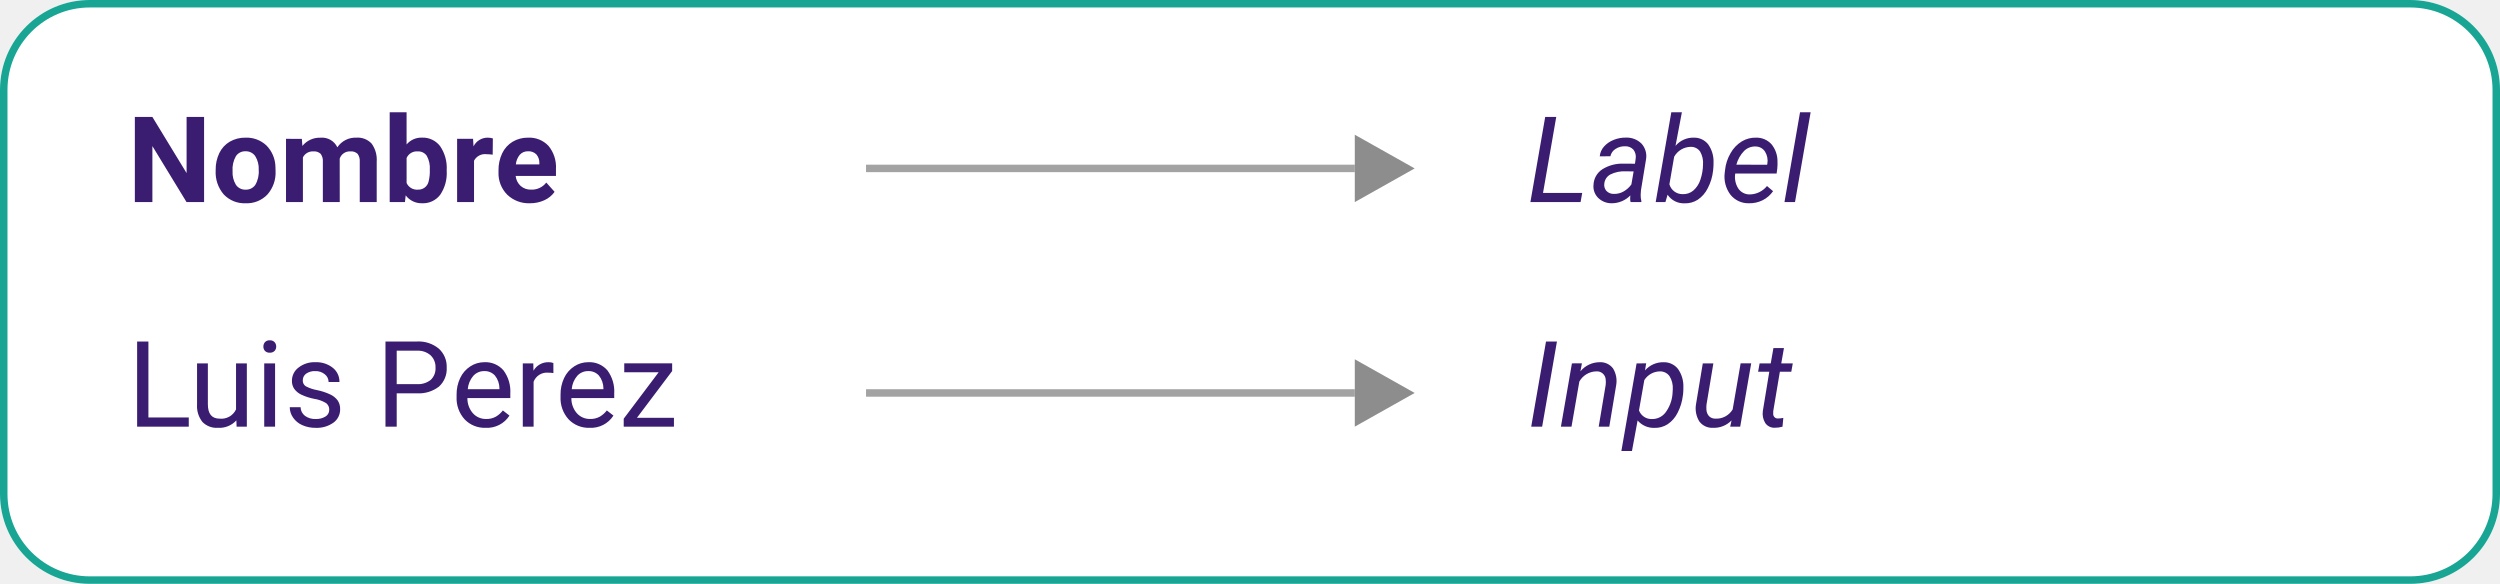
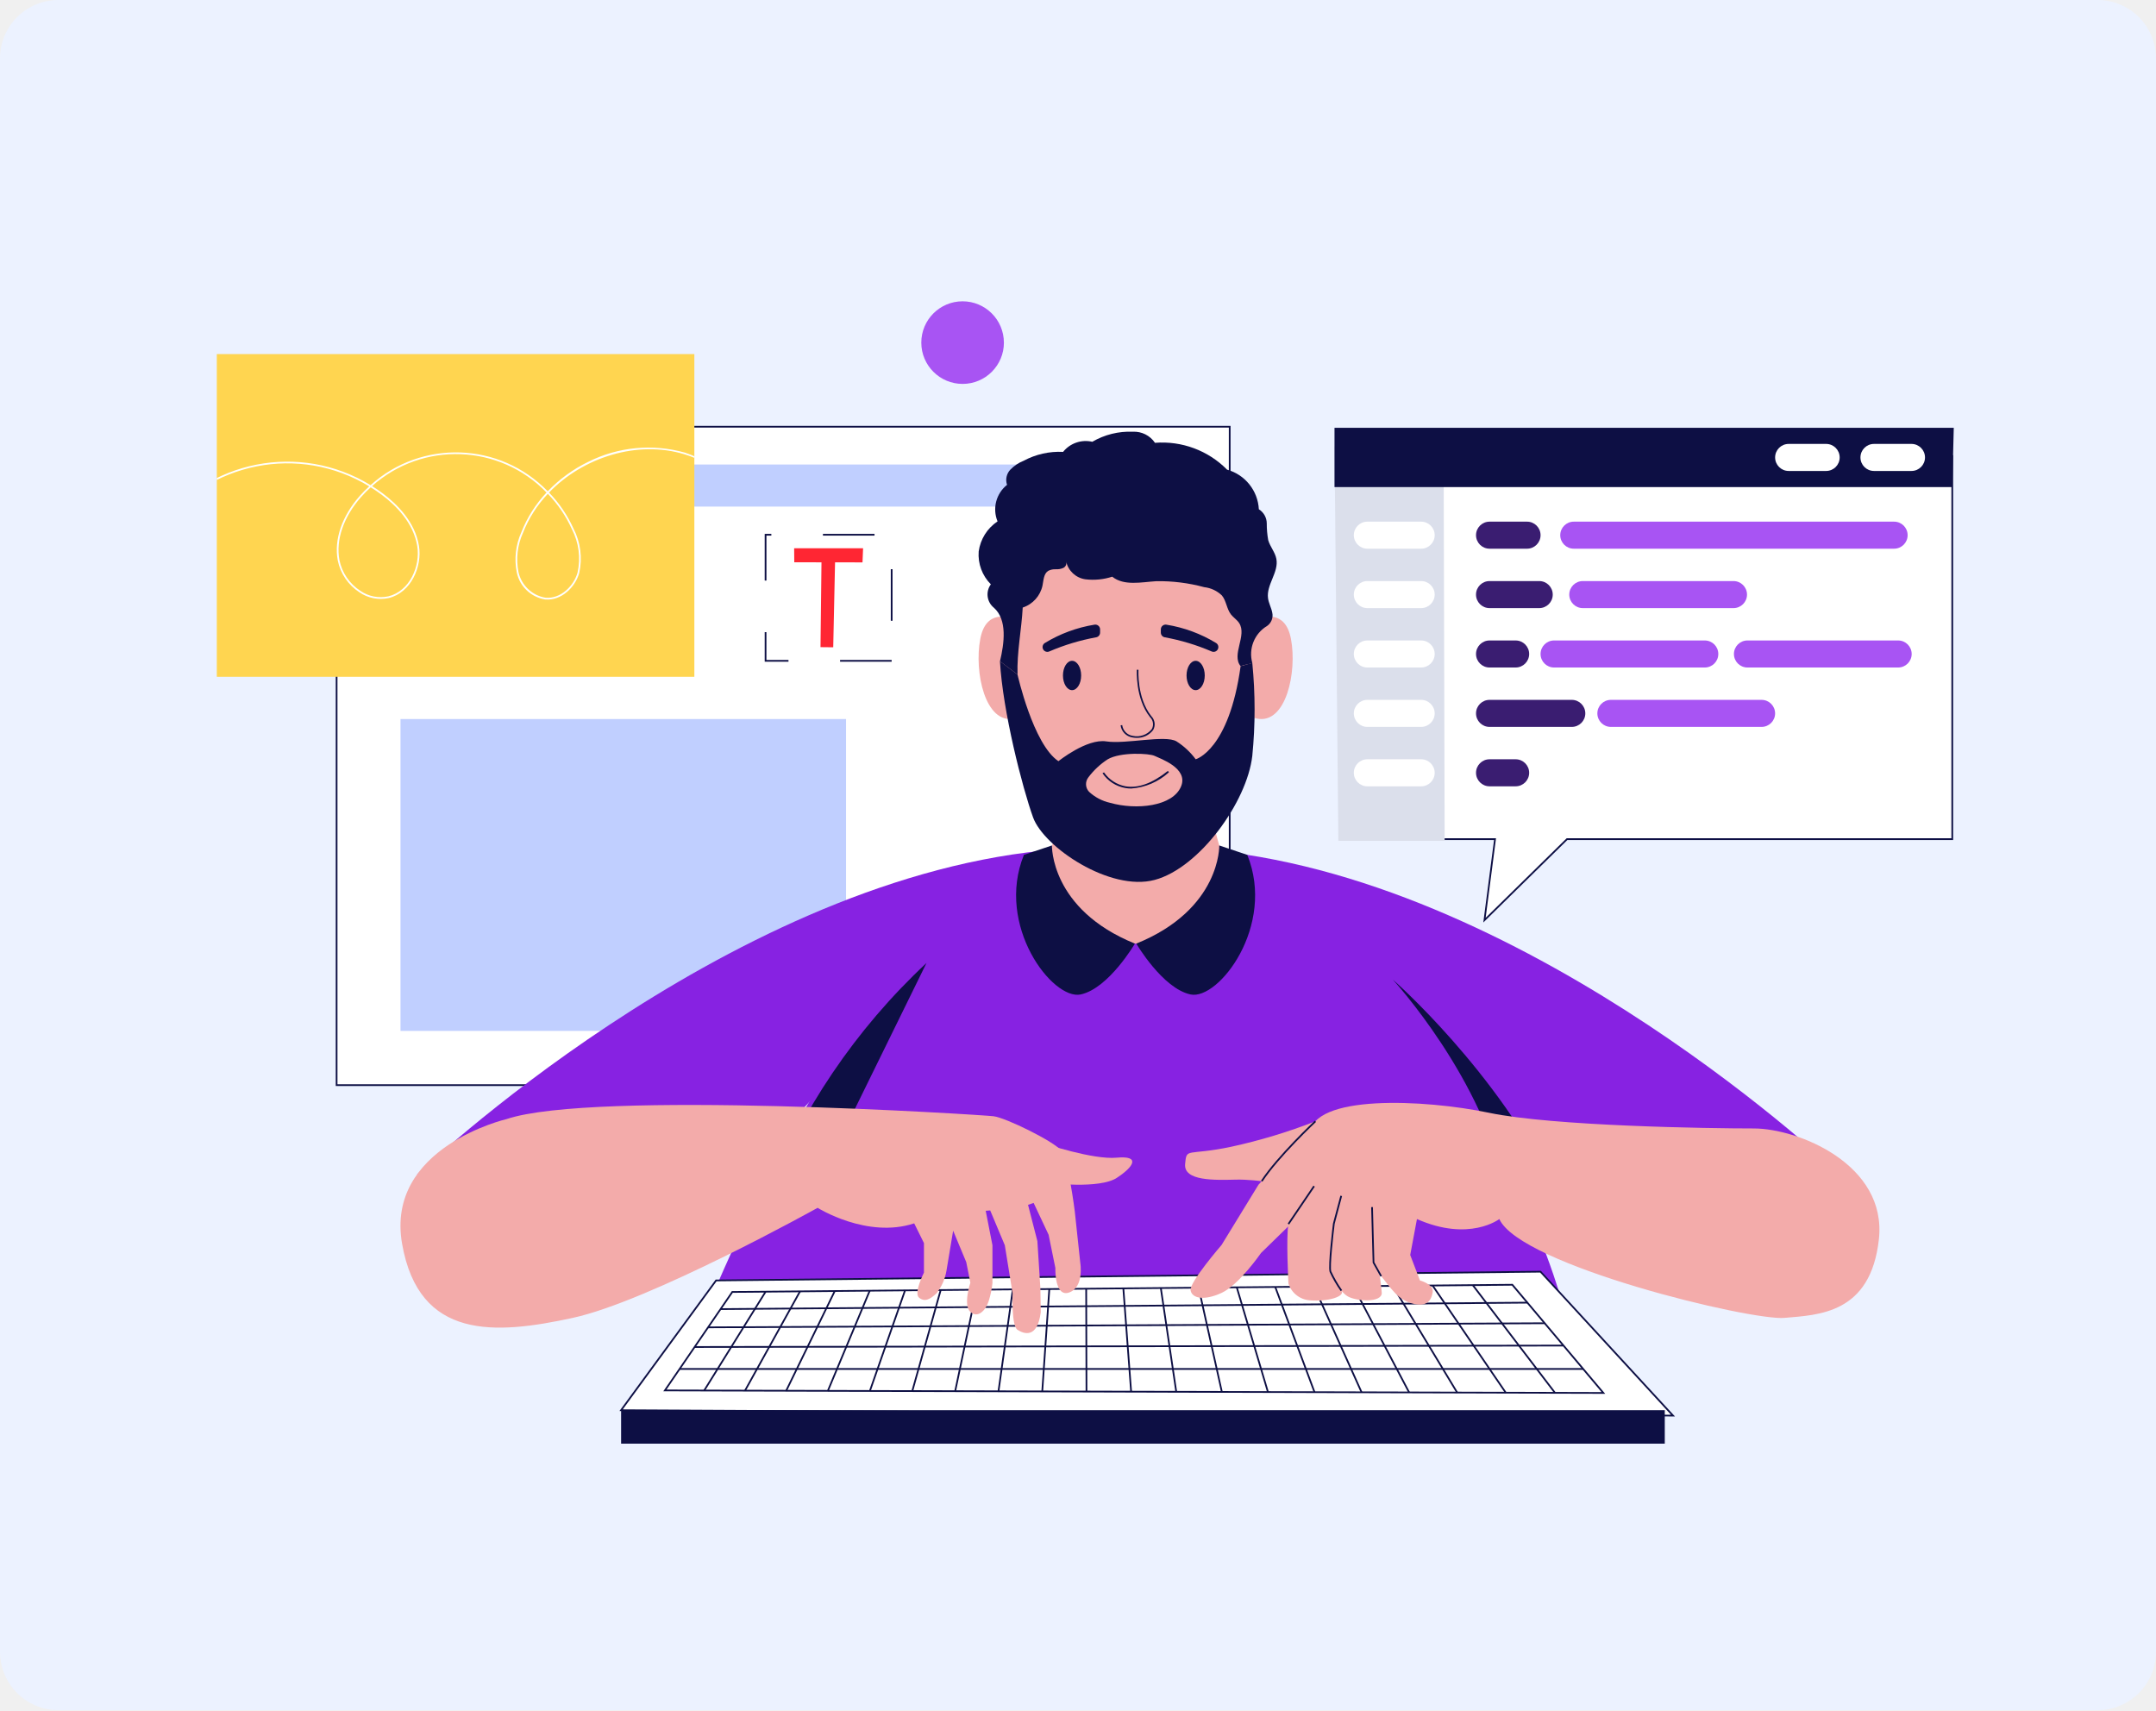
- <svg xmlns="http://www.w3.org/2000/svg" width="334" height="78" viewBox="0 0 334 78">
-   <g id="_16" data-name="16" transform="translate(-839 -8774)">
-     <g id="Rectángulo_402248" data-name="Rectángulo 402248" transform="translate(839 8774)" fill="#fff" stroke="#19a594" stroke-width="1">
-       <rect width="334" height="78" rx="12" stroke="none" />
-       <rect x="0.5" y="0.5" width="333" height="77" rx="11.5" fill="none" />
+ <svg xmlns="http://www.w3.org/2000/svg" width="295" height="234" viewBox="0 0 295 234">
+   <defs>
+     <clipPath id="clip-path">
+       <rect id="Rectángulo_402696" data-name="Rectángulo 402696" width="245.618" height="156.305" fill="none" />
+     </clipPath>
+     <clipPath id="clip-path-2">
+       <rect id="Rectángulo_402697" data-name="Rectángulo 402697" width="65.341" height="44.153" fill="none" />
+     </clipPath>
+   </defs>
+   <g id="_16" data-name="16" transform="translate(-1125 -8312.129)">
+     <g id="Grupo_1100789" data-name="Grupo 1100789" transform="translate(105 7516.128)">
+       <rect id="Rectángulo_402507" data-name="Rectángulo 402507" width="295" height="234" rx="8" transform="translate(1020 796)" fill="#ecf2ff" />
    </g>
-     <path id="Trazado_878651" data-name="Trazado 878651" d="M10.266,0H7.922L3.359-7.484V0H1.016V-11.375H3.359l4.57,7.5v-7.5h2.336Zm1.547-4.3A5.013,5.013,0,0,1,12.3-6.547,3.546,3.546,0,0,1,13.691-8.07,4.069,4.069,0,0,1,15.8-8.609,3.849,3.849,0,0,1,18.6-7.562,4.2,4.2,0,0,1,19.8-4.719l.016.578A4.418,4.418,0,0,1,18.734-1.02,3.775,3.775,0,0,1,15.82.156,3.793,3.793,0,0,1,12.9-1.016,4.5,4.5,0,0,1,11.813-4.2Zm2.258.16A3.16,3.16,0,0,0,14.523-2.3a1.5,1.5,0,0,0,1.3.638,1.5,1.5,0,0,0,1.281-.63,3.457,3.457,0,0,0,.461-2.015A3.128,3.128,0,0,0,17.1-6.14a1.5,1.5,0,0,0-1.3-.649,1.474,1.474,0,0,0-1.281.646A3.516,3.516,0,0,0,14.07-4.144Zm9.258-4.309.07.945a2.971,2.971,0,0,1,2.43-1.1A2.255,2.255,0,0,1,28.07-7.32a2.9,2.9,0,0,1,2.539-1.289,2.521,2.521,0,0,1,2.047.8,3.681,3.681,0,0,1,.672,2.41V0H31.063V-5.391a1.61,1.61,0,0,0-.281-1.051,1.246,1.246,0,0,0-.992-.332,1.409,1.409,0,0,0-1.406.969L28.391,0H26.133V-5.383a1.59,1.59,0,0,0-.289-1.062,1.259,1.259,0,0,0-.984-.328,1.463,1.463,0,0,0-1.391.8V0H21.211V-8.453Zm19.352,4.3A5.119,5.119,0,0,1,41.813-.98,2.872,2.872,0,0,1,39.391.156,2.639,2.639,0,0,1,37.2-.9l-.1.9H35.063V-12H37.32v4.3a2.571,2.571,0,0,1,2.055-.914A2.9,2.9,0,0,1,41.8-7.473a5.126,5.126,0,0,1,.879,3.2Zm-2.258-.164a3.363,3.363,0,0,0-.406-1.871,1.374,1.374,0,0,0-1.211-.59,1.489,1.489,0,0,0-1.484.883v3.336a1.509,1.509,0,0,0,1.5.891,1.394,1.394,0,0,0,1.438-1.078A5.562,5.562,0,0,0,40.422-4.312Zm8.4-2.023a6.134,6.134,0,0,0-.812-.062,1.654,1.654,0,0,0-1.68.867V0H44.07V-8.453H46.2l.063,1.008a2.092,2.092,0,0,1,1.883-1.164,2.366,2.366,0,0,1,.7.1ZM53.8.156A4.15,4.15,0,0,1,50.77-.984,4.054,4.054,0,0,1,49.6-4.023v-.219a5.106,5.106,0,0,1,.492-2.277,3.612,3.612,0,0,1,1.395-1.547,3.914,3.914,0,0,1,2.059-.543,3.508,3.508,0,0,1,2.73,1.094,4.444,4.444,0,0,1,1,3.1v.922H51.891a2.1,2.1,0,0,0,.66,1.328,2,2,0,0,0,1.395.5,2.437,2.437,0,0,0,2.039-.945l1.109,1.242A3.389,3.389,0,0,1,55.719-.246,4.511,4.511,0,0,1,53.8.156Zm-.258-6.945a1.411,1.411,0,0,0-1.09.455,2.357,2.357,0,0,0-.535,1.3h3.141v-.181a1.681,1.681,0,0,0-.406-1.165A1.456,1.456,0,0,0,53.539-6.789Z" transform="translate(856 8801)" fill="#3a1d71" />
-     <path id="Trazado_878654" data-name="Trazado 878654" d="M2.828-1.227H8.219V0H1.32V-11.375H2.828Zm11.75.391A3.07,3.07,0,0,1,12.1.156a2.628,2.628,0,0,1-2.059-.785,3.4,3.4,0,0,1-.715-2.324v-5.5h1.445v5.461q0,1.922,1.563,1.922a2.163,2.163,0,0,0,2.2-1.234V-8.453h1.445V0H14.609ZM19.75,0H18.3V-8.453H19.75ZM18.188-10.7a.863.863,0,0,1,.215-.594.807.807,0,0,1,.637-.242.819.819,0,0,1,.641.242.854.854,0,0,1,.219.594.826.826,0,0,1-.219.586.834.834,0,0,1-.641.234.821.821,0,0,1-.637-.234A.834.834,0,0,1,18.188-10.7Zm8.8,8.453a1.064,1.064,0,0,0-.441-.91A4.249,4.249,0,0,0,25-3.711a7.277,7.277,0,0,1-1.742-.562,2.479,2.479,0,0,1-.953-.781A1.869,1.869,0,0,1,22-6.133a2.193,2.193,0,0,1,.879-1.758,3.432,3.432,0,0,1,2.246-.719,3.532,3.532,0,0,1,2.332.742,2.357,2.357,0,0,1,.895,1.9H26.9a1.3,1.3,0,0,0-.5-1.023,1.888,1.888,0,0,0-1.27-.43,1.976,1.976,0,0,0-1.234.344,1.082,1.082,0,0,0-.445.9.877.877,0,0,0,.414.789,5.1,5.1,0,0,0,1.5.508,7.8,7.8,0,0,1,1.754.578,2.558,2.558,0,0,1,1,.809,1.988,1.988,0,0,1,.324,1.152,2.163,2.163,0,0,1-.906,1.816,3.8,3.8,0,0,1-2.352.684,4.257,4.257,0,0,1-1.8-.359,2.922,2.922,0,0,1-1.223-1A2.42,2.42,0,0,1,21.711-2.6h1.445a1.5,1.5,0,0,0,.582,1.152,2.258,2.258,0,0,0,1.434.426,2.331,2.331,0,0,0,1.316-.332A1.02,1.02,0,0,0,26.984-2.242ZM36-4.453V0H34.5V-11.375h4.2a4.215,4.215,0,0,1,2.926.953A3.231,3.231,0,0,1,42.68-7.9a3.189,3.189,0,0,1-1.035,2.551,4.4,4.4,0,0,1-2.965.895ZM36-5.68h2.7a2.7,2.7,0,0,0,1.844-.567,2.075,2.075,0,0,0,.641-1.64,2.143,2.143,0,0,0-.641-1.628,2.525,2.525,0,0,0-1.758-.634H36ZM47.875.156a3.693,3.693,0,0,1-2.8-1.129A4.19,4.19,0,0,1,44-3.992v-.266A5.073,5.073,0,0,1,44.48-6.5a3.748,3.748,0,0,1,1.344-1.547A3.378,3.378,0,0,1,47.7-8.609a3.166,3.166,0,0,1,2.563,1.086,4.7,4.7,0,0,1,.914,3.109v.6H45.445a3,3,0,0,0,.73,2.02,2.3,2.3,0,0,0,1.777.77,2.517,2.517,0,0,0,1.3-.312,3.259,3.259,0,0,0,.93-.828l.883.688A3.55,3.55,0,0,1,47.875.156ZM47.7-7.422a1.928,1.928,0,0,0-1.469.637A3.1,3.1,0,0,0,45.492-5h4.234v-.109a2.753,2.753,0,0,0-.594-1.707A1.815,1.815,0,0,0,47.7-7.422Zm9.234.266a4.331,4.331,0,0,0-.711-.055A1.9,1.9,0,0,0,54.289-6V0H52.844V-8.453H54.25l.023.977a2.251,2.251,0,0,1,2.016-1.133,1.477,1.477,0,0,1,.641.109ZM61.766.156a3.693,3.693,0,0,1-2.8-1.129,4.19,4.19,0,0,1-1.078-3.02v-.266a5.073,5.073,0,0,1,.48-2.246,3.748,3.748,0,0,1,1.344-1.547,3.378,3.378,0,0,1,1.871-.559,3.166,3.166,0,0,1,2.563,1.086,4.7,4.7,0,0,1,.914,3.109v.6H59.336a3,3,0,0,0,.73,2.02,2.3,2.3,0,0,0,1.777.77,2.517,2.517,0,0,0,1.3-.312,3.259,3.259,0,0,0,.93-.828l.883.688A3.55,3.55,0,0,1,61.766.156Zm-.18-7.578a1.928,1.928,0,0,0-1.469.637A3.1,3.1,0,0,0,59.383-5h4.234v-.109a2.753,2.753,0,0,0-.594-1.707A1.815,1.815,0,0,0,61.586-7.422ZM68.094-1.18h4.945V0H66.328V-1.062l4.664-6.2H66.4v-1.2H72.8V-7.43Z" transform="translate(856 8831)" fill="#3a1d71" />
-     <path id="Trazado_877084" data-name="Trazado 877084" d="M-7450.68-2902.5h65.3" transform="translate(8405.383 11699)" fill="none" stroke="#a3a3a3" stroke-width="1" />
-     <path id="Trazado_877085" data-name="Trazado 877085" d="M-7450.68-2902.5h65.3" transform="translate(8405.383 11729)" fill="none" stroke="#a3a3a3" stroke-width="1" />
-     <path id="Polígono_15" data-name="Polígono 15" d="M4.5,0,9,8H0Z" transform="translate(1028 8792) rotate(90)" fill="#8d8d8d" />
-     <path id="Polígono_16" data-name="Polígono 16" d="M4.5,0,9,8H0Z" transform="translate(1028 8822) rotate(90)" fill="#8d8d8d" />
-     <path id="Trazado_878652" data-name="Trazado 878652" d="M2.148-1.227H7.383L7.164,0H.461L2.438-11.375H3.914ZM13.844,0a1.894,1.894,0,0,1-.055-.445l.023-.445A3.465,3.465,0,0,1,11.344.156,2.526,2.526,0,0,1,9.527-.551a2.14,2.14,0,0,1-.637-1.73,2.6,2.6,0,0,1,1.176-2.1,5.005,5.005,0,0,1,2.887-.754l1.477.008.094-.672A1.545,1.545,0,0,0,14.23-7a1.414,1.414,0,0,0-1.113-.457,2.181,2.181,0,0,0-1.285.355,1.513,1.513,0,0,0-.684.98l-1.422.008A2.266,2.266,0,0,1,10.3-7.426a3.363,3.363,0,0,1,1.3-.891,4.215,4.215,0,0,1,1.648-.3,2.8,2.8,0,0,1,2.055.8,2.484,2.484,0,0,1,.617,2.043l-.687,4.188-.039.6a2.949,2.949,0,0,0,.094.852L15.281,0ZM11.625-1.094a2.466,2.466,0,0,0,1.285-.324,3.254,3.254,0,0,0,1.043-.941l.3-1.742-1.07-.008a4.054,4.054,0,0,0-2.047.422,1.554,1.554,0,0,0-.8,1.2,1.21,1.21,0,0,0,.277.988A1.321,1.321,0,0,0,11.625-1.094ZM24.867-4.187a6.586,6.586,0,0,1-.711,2.336A3.982,3.982,0,0,1,22.813-.312a3.058,3.058,0,0,1-1.75.477A2.61,2.61,0,0,1,18.789-.984L18.5,0H17.2l2.086-12H20.7l-.852,4.484a3.107,3.107,0,0,1,2.469-1.094,2.358,2.358,0,0,1,1.9.9A3.954,3.954,0,0,1,24.93-5.32a7.362,7.362,0,0,1-.047.969ZM23.523-5a3.009,3.009,0,0,0-.383-1.744A1.465,1.465,0,0,0,21.9-7.383a2.574,2.574,0,0,0-2.234,1.327l-.633,3.675a1.8,1.8,0,0,0,1.758,1.319,2.054,2.054,0,0,0,1.449-.492,3.212,3.212,0,0,0,.941-1.463A6.578,6.578,0,0,0,23.523-5ZM29.641.156a3.048,3.048,0,0,1-2.469-1.164,4.006,4.006,0,0,1-.75-2.9l.039-.336a5.624,5.624,0,0,1,.746-2.3,4.339,4.339,0,0,1,1.5-1.566,3.491,3.491,0,0,1,1.906-.5,2.688,2.688,0,0,1,2.047.867,3.566,3.566,0,0,1,.813,2.266,6.621,6.621,0,0,1-.031,1.016l-.086.648H27.828a2.856,2.856,0,0,0,.379,1.953,1.8,1.8,0,0,0,1.551.836A3.007,3.007,0,0,0,32.07-2.148l.813.688a3.718,3.718,0,0,1-1.371,1.2A3.886,3.886,0,0,1,29.641.156Zm.9-7.586a2.066,2.066,0,0,0-1.527.594A4.22,4.22,0,0,0,27.977-5l4.109.008.031-.125A2.313,2.313,0,0,0,31.8-6.754,1.488,1.488,0,0,0,30.539-7.43ZM35.813,0H34.406l2.078-12H37.9Z" transform="translate(1043 8801)" fill="#3a1d71" />
-     <path id="Trazado_878653" data-name="Trazado 878653" d="M2.031,0H.57L2.547-11.375H4.008ZM7.344-8.461l-.2,1.07A3.333,3.333,0,0,1,9.734-8.609a2.1,2.1,0,0,1,1.766.828,3.217,3.217,0,0,1,.422,2.242L11,0H9.586l.93-5.557a2.962,2.962,0,0,0,.008-.71A1.168,1.168,0,0,0,9.234-7.383,2.661,2.661,0,0,0,7-6.025L5.953,0H4.539L6.008-8.453ZM20.836-4.187a6.707,6.707,0,0,1-.7,2.32A3.949,3.949,0,0,1,18.8-.324a3.058,3.058,0,0,1-1.766.488,2.815,2.815,0,0,1-2.25-.992L14.031,3.25H12.617l2.031-11.7,1.281-.008-.156.945a3.207,3.207,0,0,1,2.508-1.094,2.358,2.358,0,0,1,1.9.9A3.954,3.954,0,0,1,20.9-5.32a8.413,8.413,0,0,1-.039.969Zm-1.391-.16L19.484-5a2.969,2.969,0,0,0-.434-1.744A1.525,1.525,0,0,0,17.8-7.383,2.508,2.508,0,0,0,15.68-6.22l-.711,4.05A1.769,1.769,0,0,0,16.68-1.016a2.224,2.224,0,0,0,1.793-.823A4.777,4.777,0,0,0,19.445-4.348ZM27.336-.836a3.265,3.265,0,0,1-2.523.992A2.107,2.107,0,0,1,23.02-.711a3.317,3.317,0,0,1-.434-2.281l.906-5.461h1.414l-.914,5.484a3.643,3.643,0,0,0-.016.672,1.4,1.4,0,0,0,.336.883,1.146,1.146,0,0,0,.828.344A2.537,2.537,0,0,0,27.484-2.3l1.063-6.156h1.414L28.492,0H27.156Zm7-9.664-.359,2.047h1.539l-.2,1.117H33.789l-.883,5.258A1.833,1.833,0,0,0,32.9-1.7a.6.6,0,0,0,.664.609,4.05,4.05,0,0,0,.688-.078L34.141.008a3.847,3.847,0,0,1-1.031.141,1.476,1.476,0,0,1-1.266-.621A2.4,2.4,0,0,1,31.516-2.1l.859-5.234H30.883l.2-1.117H32.57L32.93-10.5Z" transform="translate(1043 8831)" fill="#3a1d71" />
+     <g id="Grupo_1100796" data-name="Grupo 1100796" transform="translate(1146.711 8353.356)">
+       <rect id="Rectángulo_402666" data-name="Rectángulo 402666" width="122.199" height="90.085" transform="translate(24.345 17.161)" fill="#fff" />
+       <path id="Trazado_877978" data-name="Trazado 877978" d="M185.251,134.509H62.817V44.189H185.251Zm-122.2-.235H185.016V44.425H63.052Z" transform="translate(-38.589 -27.146)" fill="#0d0f44" />
+       <rect id="Rectángulo_402667" data-name="Rectángulo 402667" width="60.961" height="42.672" transform="translate(33.089 57.158)" fill="#c0cfff" />
+       <rect id="Rectángulo_402668" data-name="Rectángulo 402668" width="78.374" height="5.759" transform="translate(54.361 22.329)" fill="#c0cfff" />
+       <g id="Grupo_1100791" data-name="Grupo 1100791">
+         <g id="Grupo_1100790" data-name="Grupo 1100790" clip-path="url(#clip-path)">
+           <path id="Trazado_877979" data-name="Trazado 877979" d="M91.646,239.22s41.573-39.808,85.55-44.316l-35.029,37.789Z" transform="translate(-56.299 -119.732)" fill="#8722e2" />
+           <path id="Trazado_877980" data-name="Trazado 877980" d="M460.275,239.22S418.7,199.412,374.726,194.9l35.029,37.789Z" transform="translate(-230.199 -119.732)" fill="#8722e2" />
+           <path id="Trazado_877981" data-name="Trazado 877981" d="M240.627,194.9s-22.456,7.138-45.725,62.268h117s-11.848-44.75-47.642-62.268Z" transform="translate(-119.731 -119.732)" fill="#8722e2" />
+           <path id="Trazado_877982" data-name="Trazado 877982" d="M215.307,267.321a87.96,87.96,0,0,1,22.017-32.576l-13.5,27.512Z" transform="translate(-132.266 -144.207)" fill="#0d0f44" />
+           <path id="Trazado_877983" data-name="Trazado 877983" d="M459.992,269.5c-7.852-16.371-22.2-28.908-22.2-28.908s12.509,13.566,15.48,28.908Z" transform="translate(-268.939 -147.797)" fill="#0d0f44" />
+           <path id="Trazado_877984" data-name="Trazado 877984" d="M307.981,363.942,164.052,363.2l13-17.751,112.8-1.2Z" transform="translate(-100.779 -211.477)" fill="#fff" />
+           <path id="Trazado_877985" data-name="Trazado 877985" d="M307.883,363.873l-144.43-.744,13.169-17.984h.059l112.852-1.2.035.039ZM163.915,362.9l143.429.739L289.431,344.18l-112.689,1.2Z" transform="translate(-100.411 -211.289)" fill="#0d0f44" />
+           <path id="Trazado_877986" data-name="Trazado 877986" d="M307.9,363.623l-128.883-.349,9.381-13.706h.061l106.782-.985.036.042ZM179.46,363.04l127.932.347-12.26-14.569-106.61.984Z" transform="translate(-109.971 -214.138)" fill="#0d0f44" />
+           <rect id="Rectángulo_402669" data-name="Rectángulo 402669" width="110.386" height="0.235" transform="matrix(1, -0.008, 0.008, 1, 76.919, 137.775)" fill="#0d0f44" />
+           <rect id="Rectángulo_402670" data-name="Rectángulo 402670" width="114.474" height="0.235" transform="translate(75.171 140.273) rotate(-0.282)" fill="#0d0f44" />
+           <rect id="Rectángulo_402671" data-name="Rectángulo 402671" width="118.878" height="0.235" transform="translate(73.296 142.962) rotate(-0.095)" fill="#0d0f44" />
+           <rect id="Rectángulo_402672" data-name="Rectángulo 402672" width="123.637" height="0.235" transform="translate(71.279 145.966)" fill="#0d0f44" />
+           <rect id="Rectángulo_402673" data-name="Rectángulo 402673" width="15.919" height="0.235" transform="translate(74.544 148.967) rotate(-58.134)" fill="#0d0f44" />
+           <rect id="Rectángulo_402674" data-name="Rectángulo 402674" width="15.531" height="0.235" transform="translate(80.125 148.989) rotate(-61)" fill="#0d0f44" />
+           <rect id="Rectángulo_402675" data-name="Rectángulo 402675" width="15.175" height="0.235" transform="translate(85.757 149.01) rotate(-64.024)" fill="#0d0f44" />
+           <rect id="Rectángulo_402676" data-name="Rectángulo 402676" width="14.859" height="0.235" transform="translate(91.454 149.035) rotate(-67.308)" fill="#0d0f44" />
+           <rect id="Rectángulo_402677" data-name="Rectángulo 402677" width="14.586" height="0.235" transform="translate(97.201 149.057) rotate(-70.732)" fill="#0d0f44" />
+           <rect id="Rectángulo_402678" data-name="Rectángulo 402678" width="14.362" height="0.235" transform="translate(103.002 149.078) rotate(-74.3)" fill="#0d0f44" />
+           <rect id="Rectángulo_402679" data-name="Rectángulo 402679" width="14.194" height="0.235" transform="translate(108.868 149.102) rotate(-78.082)" fill="#0d0f44" />
+           <rect id="Rectángulo_402680" data-name="Rectángulo 402680" width="14.087" height="0.235" transform="translate(114.792 149.126) rotate(-81.99)" fill="#0d0f44" />
+           <rect id="Rectángulo_402681" data-name="Rectángulo 402681" width="14.046" height="0.235" transform="translate(120.781 149.151) rotate(-86.055)" fill="#0d0f44" />
+           <rect id="Rectángulo_402682" data-name="Rectángulo 402682" width="0.235" height="14.075" transform="matrix(1, -0.003, 0.003, 1, 126.791, 135.1)" fill="#0d0f44" />
+           <rect id="Rectángulo_402683" data-name="Rectángulo 402683" width="0.236" height="14.179" transform="translate(131.876 135.062) rotate(-4.303)" fill="#0d0f44" />
+           <rect id="Rectángulo_402684" data-name="Rectángulo 402684" width="0.235" height="14.359" transform="matrix(0.989, -0.147, 0.147, 0.989, 137.005, 135.023)" fill="#0d0f44" />
+           <rect id="Rectángulo_402685" data-name="Rectángulo 402685" width="0.235" height="14.617" transform="translate(142.18 134.983) rotate(-12.555)" fill="#0d0f44" />
+           <rect id="Rectángulo_402686" data-name="Rectángulo 402686" width="0.235" height="14.954" transform="translate(147.4 134.943) rotate(-16.573)" fill="#0d0f44" />
+           <rect id="Rectángulo_402687" data-name="Rectángulo 402687" width="0.235" height="15.369" transform="translate(152.667 134.902) rotate(-20.467)" fill="#0d0f44" />
+           <rect id="Rectángulo_402688" data-name="Rectángulo 402688" width="0.235" height="15.86" transform="matrix(0.912, -0.41, 0.41, 0.912, 157.98, 134.86)" fill="#0d0f44" />
+           <rect id="Rectángulo_402689" data-name="Rectángulo 402689" width="0.235" height="16.425" transform="matrix(0.885, -0.466, 0.466, 0.885, 163.341, 134.818)" fill="#0d0f44" />
+           <rect id="Rectángulo_402690" data-name="Rectángulo 402690" width="0.235" height="17.062" transform="matrix(0.856, -0.517, 0.517, 0.856, 168.75, 134.774)" fill="#0d0f44" />
+           <rect id="Rectángulo_402691" data-name="Rectángulo 402691" width="0.235" height="17.768" transform="matrix(0.826, -0.564, 0.564, 0.826, 174.206, 134.729)" fill="#0d0f44" />
+           <rect id="Rectángulo_402692" data-name="Rectángulo 402692" width="0.235" height="18.539" transform="translate(179.712 134.683) rotate(-37.35)" fill="#0d0f44" />
+           <path id="Trazado_877987" data-name="Trazado 877987" d="M100.3,287.042s-16.6,3.841-14.291,17.056,12.754,12.447,23.356,10.142,33.5-15.059,33.5-15.059,6.761,4.253,13.215,2.126L157.414,304v4.046s-1.434,2.817-.666,3.432,1.485.256,2.407-.615a6.963,6.963,0,0,0,1.332-3.022l.922-5.532,1.793,4.3.563,2.817s-1.024,3.073,0,3.995,2.1-.2,2.51-1.485a12.638,12.638,0,0,0,.512-2.458V304.3l-.922-4.712.614-.051,2,4.764,1.076,6.659s-.205,4.354.666,4.917,2.715,1.229,3.176-2.407l-.051-3.278-.41-6.454-1.28-4.968.768-.256,2.049,4.354.922,4.541s-.137,4.1,1.912,3.347,1.5-4.029,1.5-4.029l-.751-7.035s-.888-7.171-1.912-8.4-7.512-4.439-9.22-4.644-54.789-3.6-66.621.393" transform="translate(-52.704 -175.145)" fill="#f3abaa" />
+           <path id="Trazado_877988" data-name="Trazado 877988" d="M314.12,298.756s6.659,2.254,9.937,1.947,2.356,1.229,0,2.766-9.117.717-9.117.717Z" transform="translate(-192.968 -183.529)" fill="#f3abaa" />
+           <path id="Trazado_877989" data-name="Trazado 877989" d="M434.322,300.265s-4.1,3.173-11.269,0l-.922,4.919,1.332,3.483s1.946.512,1.741,1.639-.82,2.151-3.073,1.434-3.278-3.175-4.61-4.3,0-8.3,0-8.3-9.322-4.917-9.117-10.449,15.673-4.815,24.483-2.971,30.22,2.151,36.264,2.151,18.235,4.915,17.108,15.161-8.3,10.346-12.907,10.756-36.162-7.175-39.03-13.525" transform="translate(-250.886 -174.694)" fill="#f3abaa" />
+           <path id="Trazado_877990" data-name="Trazado 877990" d="M418.068,313.4s-3.107,9.821-3.107,10.777,1.434,3.824,2.664,4.508,4.644.888,4.644-.478a32.222,32.222,0,0,0-.683-4.507l2.391-8.742Z" transform="translate(-254.916 -192.525)" fill="#f3abaa" />
+           <path id="Trazado_877991" data-name="Trazado 877991" d="M406.632,306.078s-5.737,6.43-6.078,8.206,0,8.127,0,8.127a3.3,3.3,0,0,0,2.933,2.308c2.394.218,4.9-.517,4.314-1.325s-.094-8.018.086-8.769,2.638-5.723,2.638-5.723Z" transform="translate(-245.972 -188.027)" fill="#f3abaa" />
+           <path id="Trazado_877992" data-name="Trazado 877992" d="M382.647,292.882l-7.28,7.913-5.054,8.25s-4.439,5.122-4.234,6.215,1.844,1.434,4.234.341,5.4-5.463,5.4-5.463l5.6-5.464,6.117-5.338Z" transform="translate(-224.883 -179.921)" fill="#f3abaa" />
+           <path id="Trazado_877993" data-name="Trazado 877993" d="M381.963,290.9a75.621,75.621,0,0,1-11.481,3.474c-6.147,1.3-6.147.047-6.352,2.38s4.029,2.2,6.966,2.127,7.444.847,7.922.7,5.274-5.732,2.944-8.678" transform="translate(-223.685 -178.703)" fill="#f3abaa" />
+           <rect id="Rectángulo_402693" data-name="Rectángulo 402693" width="142.803" height="4.581" transform="translate(63.273 151.724)" fill="#0d0f44" />
+           <path id="Trazado_877994" data-name="Trazado 877994" d="M338.72,181.385c-.565,9.058-13.164,9.512-13.164,9.512s-12.783-.454-13.358-9.512c0,0,1.636-1.745,2.705-7.466a52.369,52.369,0,0,0,.743-6.233h19.677a53.915,53.915,0,0,0,.674,5.9c1.049,5.982,2.723,7.794,2.723,7.794" transform="translate(-191.787 -103.012)" fill="#f3abaa" />
+           <path id="Trazado_877995" data-name="Trazado 877995" d="M340.306,173.591c-9.091,11.02-17.595,4.169-21.094.328a52.362,52.362,0,0,0,.743-6.233h19.677a53.923,53.923,0,0,0,.674,5.9" transform="translate(-196.096 -103.012)" fill="#0d0f44" />
+           <path id="Trazado_877996" data-name="Trazado 877996" d="M331.315,63.049c-6.688-6.193-13.019-5.078-13.019-5.078s-6.331-1.115-13.019,5.078c0,0-5.2,4.6-4.707,16.48.418,10.034,1.475,22.017,11.331,27.591a12.966,12.966,0,0,0,12.789,0c9.856-5.574,10.913-17.556,11.331-27.591.5-11.883-4.707-16.48-4.707-16.48" transform="translate(-184.623 -35.565)" fill="#f3abaa" />
+           <path id="Trazado_877997" data-name="Trazado 877997" d="M296.385,113.422a2.734,2.734,0,0,0-2.984-1.489c-.951.2-1.915.946-2.3,2.971-.874,4.555.68,11.741,4.661,10.915,3.671-.761,2.966-7.672.627-12.4" transform="translate(-178.68 -68.727)" fill="#f3abaa" />
+           <path id="Trazado_877998" data-name="Trazado 877998" d="M384.891,113.422a2.734,2.734,0,0,1,2.984-1.489c.951.2,1.915.946,2.3,2.971.874,4.555-.68,11.741-4.661,10.915-3.671-.761-2.966-7.672-.627-12.4" transform="translate(-235.251 -68.727)" fill="#f3abaa" />
+           <path id="Trazado_877999" data-name="Trazado 877999" d="M343.434,140.011a2.859,2.859,0,0,1-.563-.055,1.928,1.928,0,0,1-1.613-1.658l.219-.033a1.708,1.708,0,0,0,1.438,1.473,2.619,2.619,0,0,0,2.611-.924,1.367,1.367,0,0,0-.245-1.64c-2.041-2.57-1.8-6.454-1.8-6.492l.221.015c0,.038-.233,3.838,1.754,6.34a1.59,1.59,0,0,1,.261,1.894,2.742,2.742,0,0,1-2.281,1.081" transform="translate(-209.639 -80.28)" fill="#0d0f44" />
+           <path id="Trazado_878000" data-name="Trazado 878000" d="M323.3,129.546c0,1.108-.558,2.007-1.245,2.007s-1.245-.9-1.245-2.007.557-2.007,1.245-2.007,1.245.9,1.245,2.007" transform="translate(-197.079 -78.349)" fill="#0d0f44" />
+           <path id="Trazado_878001" data-name="Trazado 878001" d="M367.142,129.546c0,1.108-.558,2.007-1.245,2.007s-1.246-.9-1.246-2.007.558-2.007,1.246-2.007,1.245.9,1.245,2.007" transform="translate(-224.01 -78.349)" fill="#0d0f44" />
+           <path id="Trazado_878002" data-name="Trazado 878002" d="M356.066,116.429a29.623,29.623,0,0,1,6.406,1.933.655.655,0,0,0,.626-1.147,18.816,18.816,0,0,0-6.805-2.515.655.655,0,0,0-.765.647v.437a.655.655,0,0,0,.538.645" transform="translate(-218.405 -70.456)" fill="#0d0f44" />
+           <path id="Trazado_878003" data-name="Trazado 878003" d="M320.909,116.429a29.624,29.624,0,0,0-6.406,1.933.655.655,0,0,1-.626-1.147,18.817,18.817,0,0,1,6.805-2.515.655.655,0,0,1,.765.647v.437a.655.655,0,0,1-.538.645" transform="translate(-192.635 -70.456)" fill="#0d0f44" />
+           <path id="Trazado_878004" data-name="Trazado 878004" d="M346.831,206.478s3.59,6.136,7.421,6.955,11.694-9.408,7.762-19.1l-3.833-1.288s.241,8.729-11.351,13.43" transform="translate(-213.063 -118.592)" fill="#0d0f44" />
+           <path id="Trazado_878005" data-name="Trazado 878005" d="M320.436,206.478s-3.59,6.136-7.421,6.955-11.694-9.408-7.763-19.1l3.833-1.288s-.241,8.729,11.351,13.43" transform="translate(-186.862 -118.592)" fill="#0d0f44" />
+           <path id="Trazado_878006" data-name="Trazado 878006" d="M431.416,330.843l-1.061-1.9v-.029l-.205-7.581.236-.007.2,7.552,1.033,1.852Z" transform="translate(-264.246 -197.393)" fill="#0d0f44" />
+           <path id="Trazado_878007" data-name="Trazado 878007" d="M416.828,330.336a16.665,16.665,0,0,1-1.513-2.623c-.266-.806.431-6.4.461-6.637l1.012-3.806.228.061-1.009,3.79c-.2,1.589-.675,5.89-.468,6.518a16.94,16.94,0,0,0,1.483,2.564Z" transform="translate(-255.096 -194.903)" fill="#0d0f44" />
+           <rect id="Rectángulo_402694" data-name="Rectángulo 402694" width="6.259" height="0.235" transform="matrix(0.561, -0.828, 0.828, 0.561, 154.483, 126.189)" fill="#0d0f44" />
+           <path id="Trazado_878008" data-name="Trazado 878008" d="M391.267,299.022l-.2-.129c2.236-3.409,7.315-8.168,7.366-8.216l.16.172c-.051.048-5.109,4.787-7.33,8.173" transform="translate(-240.239 -178.566)" fill="#0d0f44" />
+           <path id="Trazado_878009" data-name="Trazado 878009" d="M296.9,70.3a4.055,4.055,0,0,0,2.711-3.012c.146-.73.155-1.618.787-2.013a2,2,0,0,1,1.025-.214,2.245,2.245,0,0,0,1.033-.184.74.74,0,0,0,.39-.882,3.143,3.143,0,0,0,2.636,2.439,8.573,8.573,0,0,0,3.671-.358c1.61,1.293,3.983.743,6.044.615a23.707,23.707,0,0,1,6.537.818,4.156,4.156,0,0,1,2.418,1.13c.616.744.651,1.839,1.243,2.6.334.43.825.725,1.122,1.181,1.113,1.709-1.095,4.32.2,5.9.508-.214,1.089-.226,1.6-.441a4.492,4.492,0,0,1,2.026-5.064,1.752,1.752,0,0,0,.7-1.832c-.13-.671-.486-1.288-.576-1.967-.246-1.843,1.495-3.556,1.142-5.382-.177-.914-.855-1.657-1.114-2.551a12.558,12.558,0,0,1-.2-2.3,2.285,2.285,0,0,0-1.083-1.93,5.958,5.958,0,0,0-4.349-5.425,12.478,12.478,0,0,0-9.863-3.669,3.449,3.449,0,0,0-3.042-1.518,10.148,10.148,0,0,0-5.535,1.376A3.968,3.968,0,0,0,302.426,49a10.308,10.308,0,0,0-5.393,1.213A5.186,5.186,0,0,0,295.2,51.44a2.055,2.055,0,0,0-.441,2.069,4.3,4.3,0,0,0-1.3,5,5.909,5.909,0,0,0-2.581,4.12,5.737,5.737,0,0,0,1.664,4.49,2.338,2.338,0,0,0,.4,3.191c1.888,1.652,1.427,4.9.852,7.337l2.4,1.816c-.105-3.007.551-6.157.709-9.162" transform="translate(-178.678 -28.397)" fill="#0d0f44" />
+           <path id="Trazado_878010" data-name="Trazado 878010" d="M332.989,127.918l-1.6.441c-1.589,11.524-6.146,12.742-6.146,12.742a9.829,9.829,0,0,0-2.622-2.447c-1.546-.922-6.956.41-9.62,0s-6.539,2.708-6.539,2.708c-3.465-2.312-5.6-11.86-5.6-11.86l-2.4-1.816c.369,6.816,3.068,17.32,4.531,21.371s10.522,10.188,16.64,8.549,12.629-10.654,13.354-16.964a64.278,64.278,0,0,0,0-12.724m-9.74,16.883c-1.127,2.766-6.146,3.278-9.732,2.254a6.216,6.216,0,0,1-2.865-1.508,1.516,1.516,0,0,1-.084-1.984,10.326,10.326,0,0,1,2.643-2.462c1.741-1.012,5.679-.827,6.425-.459s4.629,1.668,3.614,4.158" transform="translate(-183.35 -78.439)" fill="#0d0f44" />
+           <path id="Trazado_878011" data-name="Trazado 878011" d="M338.772,169a4.831,4.831,0,0,1-.831-.071,4.772,4.772,0,0,1-3.1-2.015l.2-.123a4.621,4.621,0,0,0,2.942,1.907c1.729.3,3.679-.409,5.8-2.106l.147.184A8.525,8.525,0,0,1,338.772,169" transform="translate(-205.698 -102.337)" fill="#0d0f44" />
+           <rect id="Rectángulo_402695" data-name="Rectángulo 402695" width="65.341" height="44.153" transform="translate(7.955 7.223)" fill="#ffd550" />
+           <path id="Trazado_878012" data-name="Trazado 878012" d="M281.854,5.651A5.651,5.651,0,1,1,276.2,0a5.651,5.651,0,0,1,5.651,5.651" transform="translate(-166.203)" fill="#a854f3" />
+         </g>
+       </g>
+       <g id="Grupo_1100793" data-name="Grupo 1100793" transform="translate(7.955 7.223)">
+         <g id="Grupo_1100792" data-name="Grupo 1100792" clip-path="url(#clip-path-2)">
+           <path id="Trazado_878013" data-name="Trazado 878013" d="M84.51,74.082l-.229-.052c1.97-8.712-3.8-18.64-12.34-21.245-6.432-1.961-13.87.4-18.532,5.238a17.228,17.228,0,0,1,3.341,4.909,8.966,8.966,0,0,1,.79,6.11c-.547,1.923-2.431,3.8-4.637,3.607a4.71,4.71,0,0,1-3.9-3.68,9.044,9.044,0,0,1,.623-5.522,17.045,17.045,0,0,1,3.447-5.43A17.238,17.238,0,0,0,29.2,57.136q.733.459,1.43.978c1.981,1.475,4.453,3.921,4.983,7.2.462,2.847-1.085,6.394-4.122,7.138a5.136,5.136,0,0,1-4.015-.778A6.809,6.809,0,0,1,24.5,67.294c-.526-2.831.572-6.043,3.015-8.812a16.418,16.418,0,0,1,1.295-1.311A21.589,21.589,0,0,0,.19,62.837L0,62.7a21.824,21.824,0,0,1,28.992-5.691,17.472,17.472,0,0,1,24.244.84,19.437,19.437,0,0,1,5.545-4.034A18.387,18.387,0,0,1,72.01,52.56a18.947,18.947,0,0,1,12.5,21.522M53.247,58.194a16.562,16.562,0,0,0-3.4,5.338,8.826,8.826,0,0,0-.614,5.379,4.558,4.558,0,0,0,3.691,3.5c2.086.181,3.87-1.605,4.39-3.437a8.741,8.741,0,0,0-.779-5.95,17,17,0,0,0-3.288-4.834M29.018,57.3a16.285,16.285,0,0,0-1.328,1.339c-2.394,2.715-3.472,5.855-2.96,8.614a6.573,6.573,0,0,0,2.875,4.221,4.9,4.9,0,0,0,3.831.746c2.911-.713,4.39-4.128,3.946-6.871-.518-3.2-2.946-5.6-4.892-7.045q-.716-.533-1.473-1" transform="translate(-7.955 -39.077)" fill="#fff" />
+         </g>
+       </g>
+       <g id="Grupo_1100795" data-name="Grupo 1100795">
+         <g id="Grupo_1100794" data-name="Grupo 1100794" clip-path="url(#clip-path)">
+           <path id="Trazado_878014" data-name="Trazado 878014" d="M232.37,99.993h-7.058v-.235h7.058Zm-14.116,0H215V95.951h.235v3.806h3.016Zm14.234-5.6h-.235V87.339h.235Zm-17.25-5.5H215V82.507h.908v.235h-.672Zm14.788-6.151h-7.058v-.235h7.058Z" transform="translate(-132.078 -50.685)" fill="#0d0f44" />
+           <path id="Trazado_878015" data-name="Trazado 878015" d="M225.443,87.607h9.432l-.08,1.933-9.336-.014Zm3.748,1.185,1.864,0-.266,12.365-1.741-.019Z" transform="translate(-138.492 -53.818)" fill="#ff2633" />
+           <path id="Trazado_878016" data-name="Trazado 878016" d="M503.133,54.884H419.527V107.31h21.044l-1.443,11.08,11.291-11.08h52.715Z" transform="translate(-257.72 -33.716)" fill="#fff" />
+           <path id="Trazado_878017" data-name="Trazado 878017" d="M438.779,118.525l1.47-11.285H419.221V54.579h83.842V107.24H450.279ZM419.456,107h21.061L439.1,117.88,450.183,107h52.645V54.814H419.456Z" transform="translate(-257.533 -33.529)" fill="#0d0f44" />
+           <path id="Trazado_878018" data-name="Trazado 878018" d="M432.212,105.405H417.667l-.528-53.979h14.93Z" transform="translate(-256.254 -31.592)" fill="#dbdfeb" />
+           <path id="Trazado_878019" data-name="Trazado 878019" d="M501.872,44.871H417.14v8.113h84.527Z" transform="translate(-256.254 -27.565)" fill="#0d0f44" />
+           <path id="Trazado_878020" data-name="Trazado 878020" d="M580.43,54.294H575.3a1.85,1.85,0,1,1,0-3.7h5.132a1.85,1.85,0,0,1,0,3.7" transform="translate(-352.276 -31.081)" fill="#fff" />
+           <path id="Trazado_878021" data-name="Trazado 878021" d="M610.709,54.294h-5.132a1.85,1.85,0,1,1,0-3.7h5.132a1.85,1.85,0,0,1,0,3.7" transform="translate(-370.877 -31.081)" fill="#fff" />
+           <path id="Trazado_878022" data-name="Trazado 878022" d="M433.206,81.87h-7.364a1.85,1.85,0,1,1,0-3.7h7.364a1.85,1.85,0,0,1,0,3.7" transform="translate(-260.463 -48.021)" fill="#fff" />
+           <path id="Trazado_878023" data-name="Trazado 878023" d="M474.327,81.87h-5.132a1.85,1.85,0,0,1,0-3.7h5.132a1.85,1.85,0,0,1,0,3.7" transform="translate(-287.096 -48.021)" fill="#3a1d71" />
+           <path id="Trazado_878024" data-name="Trazado 878024" d="M542.905,81.87H499.075a1.85,1.85,0,1,1,0-3.7h43.831a1.85,1.85,0,1,1,0,3.7" transform="translate(-305.451 -48.021)" fill="#a854f3" />
+           <path id="Trazado_878025" data-name="Trazado 878025" d="M475.993,102.945h-6.8a1.85,1.85,0,1,1,0-3.7h6.8a1.85,1.85,0,1,1,0,3.7" transform="translate(-287.096 -60.967)" fill="#3a1d71" />
+           <path id="Trazado_878026" data-name="Trazado 878026" d="M522.9,102.945h-20.62a1.85,1.85,0,1,1,0-3.7H522.9a1.85,1.85,0,0,1,0,3.7" transform="translate(-307.422 -60.967)" fill="#a854f3" />
+           <path id="Trazado_878027" data-name="Trazado 878027" d="M532.863,145.094h-20.62a1.85,1.85,0,1,1,0-3.7h20.62a1.85,1.85,0,1,1,0,3.7" transform="translate(-313.541 -86.861)" fill="#a854f3" />
+           <path id="Trazado_878028" data-name="Trazado 878028" d="M512.712,124.02h-20.62a1.85,1.85,0,1,1,0-3.7h20.62a1.85,1.85,0,0,1,0,3.7" transform="translate(-301.162 -73.914)" fill="#a854f3" />
+           <path id="Trazado_878029" data-name="Trazado 878029" d="M581.312,124.02h-20.62a1.85,1.85,0,1,1,0-3.7h20.62a1.85,1.85,0,0,1,0,3.7" transform="translate(-343.304 -73.914)" fill="#a854f3" />
+           <path id="Trazado_878030" data-name="Trazado 878030" d="M480.449,145.094H469.195a1.85,1.85,0,1,1,0-3.7h11.254a1.85,1.85,0,1,1,0,3.7" transform="translate(-287.096 -86.861)" fill="#3a1d71" />
+           <path id="Trazado_878031" data-name="Trazado 878031" d="M472.765,124.02h-3.571a1.85,1.85,0,1,1,0-3.7h3.571a1.85,1.85,0,0,1,0,3.7" transform="translate(-287.095 -73.914)" fill="#3a1d71" />
+           <path id="Trazado_878032" data-name="Trazado 878032" d="M472.765,166.169h-3.571a1.85,1.85,0,1,1,0-3.7h3.571a1.85,1.85,0,0,1,0,3.7" transform="translate(-287.095 -99.807)" fill="#3a1d71" />
+           <path id="Trazado_878033" data-name="Trazado 878033" d="M433.206,102.945h-7.364a1.85,1.85,0,1,1,0-3.7h7.364a1.85,1.85,0,0,1,0,3.7" transform="translate(-260.463 -60.967)" fill="#fff" />
+           <path id="Trazado_878034" data-name="Trazado 878034" d="M433.206,124.02h-7.364a1.85,1.85,0,1,1,0-3.7h7.364a1.85,1.85,0,0,1,0,3.7" transform="translate(-260.463 -73.914)" fill="#fff" />
+           <path id="Trazado_878035" data-name="Trazado 878035" d="M433.206,145.094h-7.364a1.85,1.85,0,1,1,0-3.7h7.364a1.85,1.85,0,0,1,0,3.7" transform="translate(-260.463 -86.861)" fill="#fff" />
+           <path id="Trazado_878036" data-name="Trazado 878036" d="M433.206,166.169h-7.364a1.85,1.85,0,0,1,0-3.7h7.364a1.85,1.85,0,0,1,0,3.7" transform="translate(-260.463 -99.807)" fill="#fff" />
+         </g>
+       </g>
+     </g>
  </g>
</svg>
